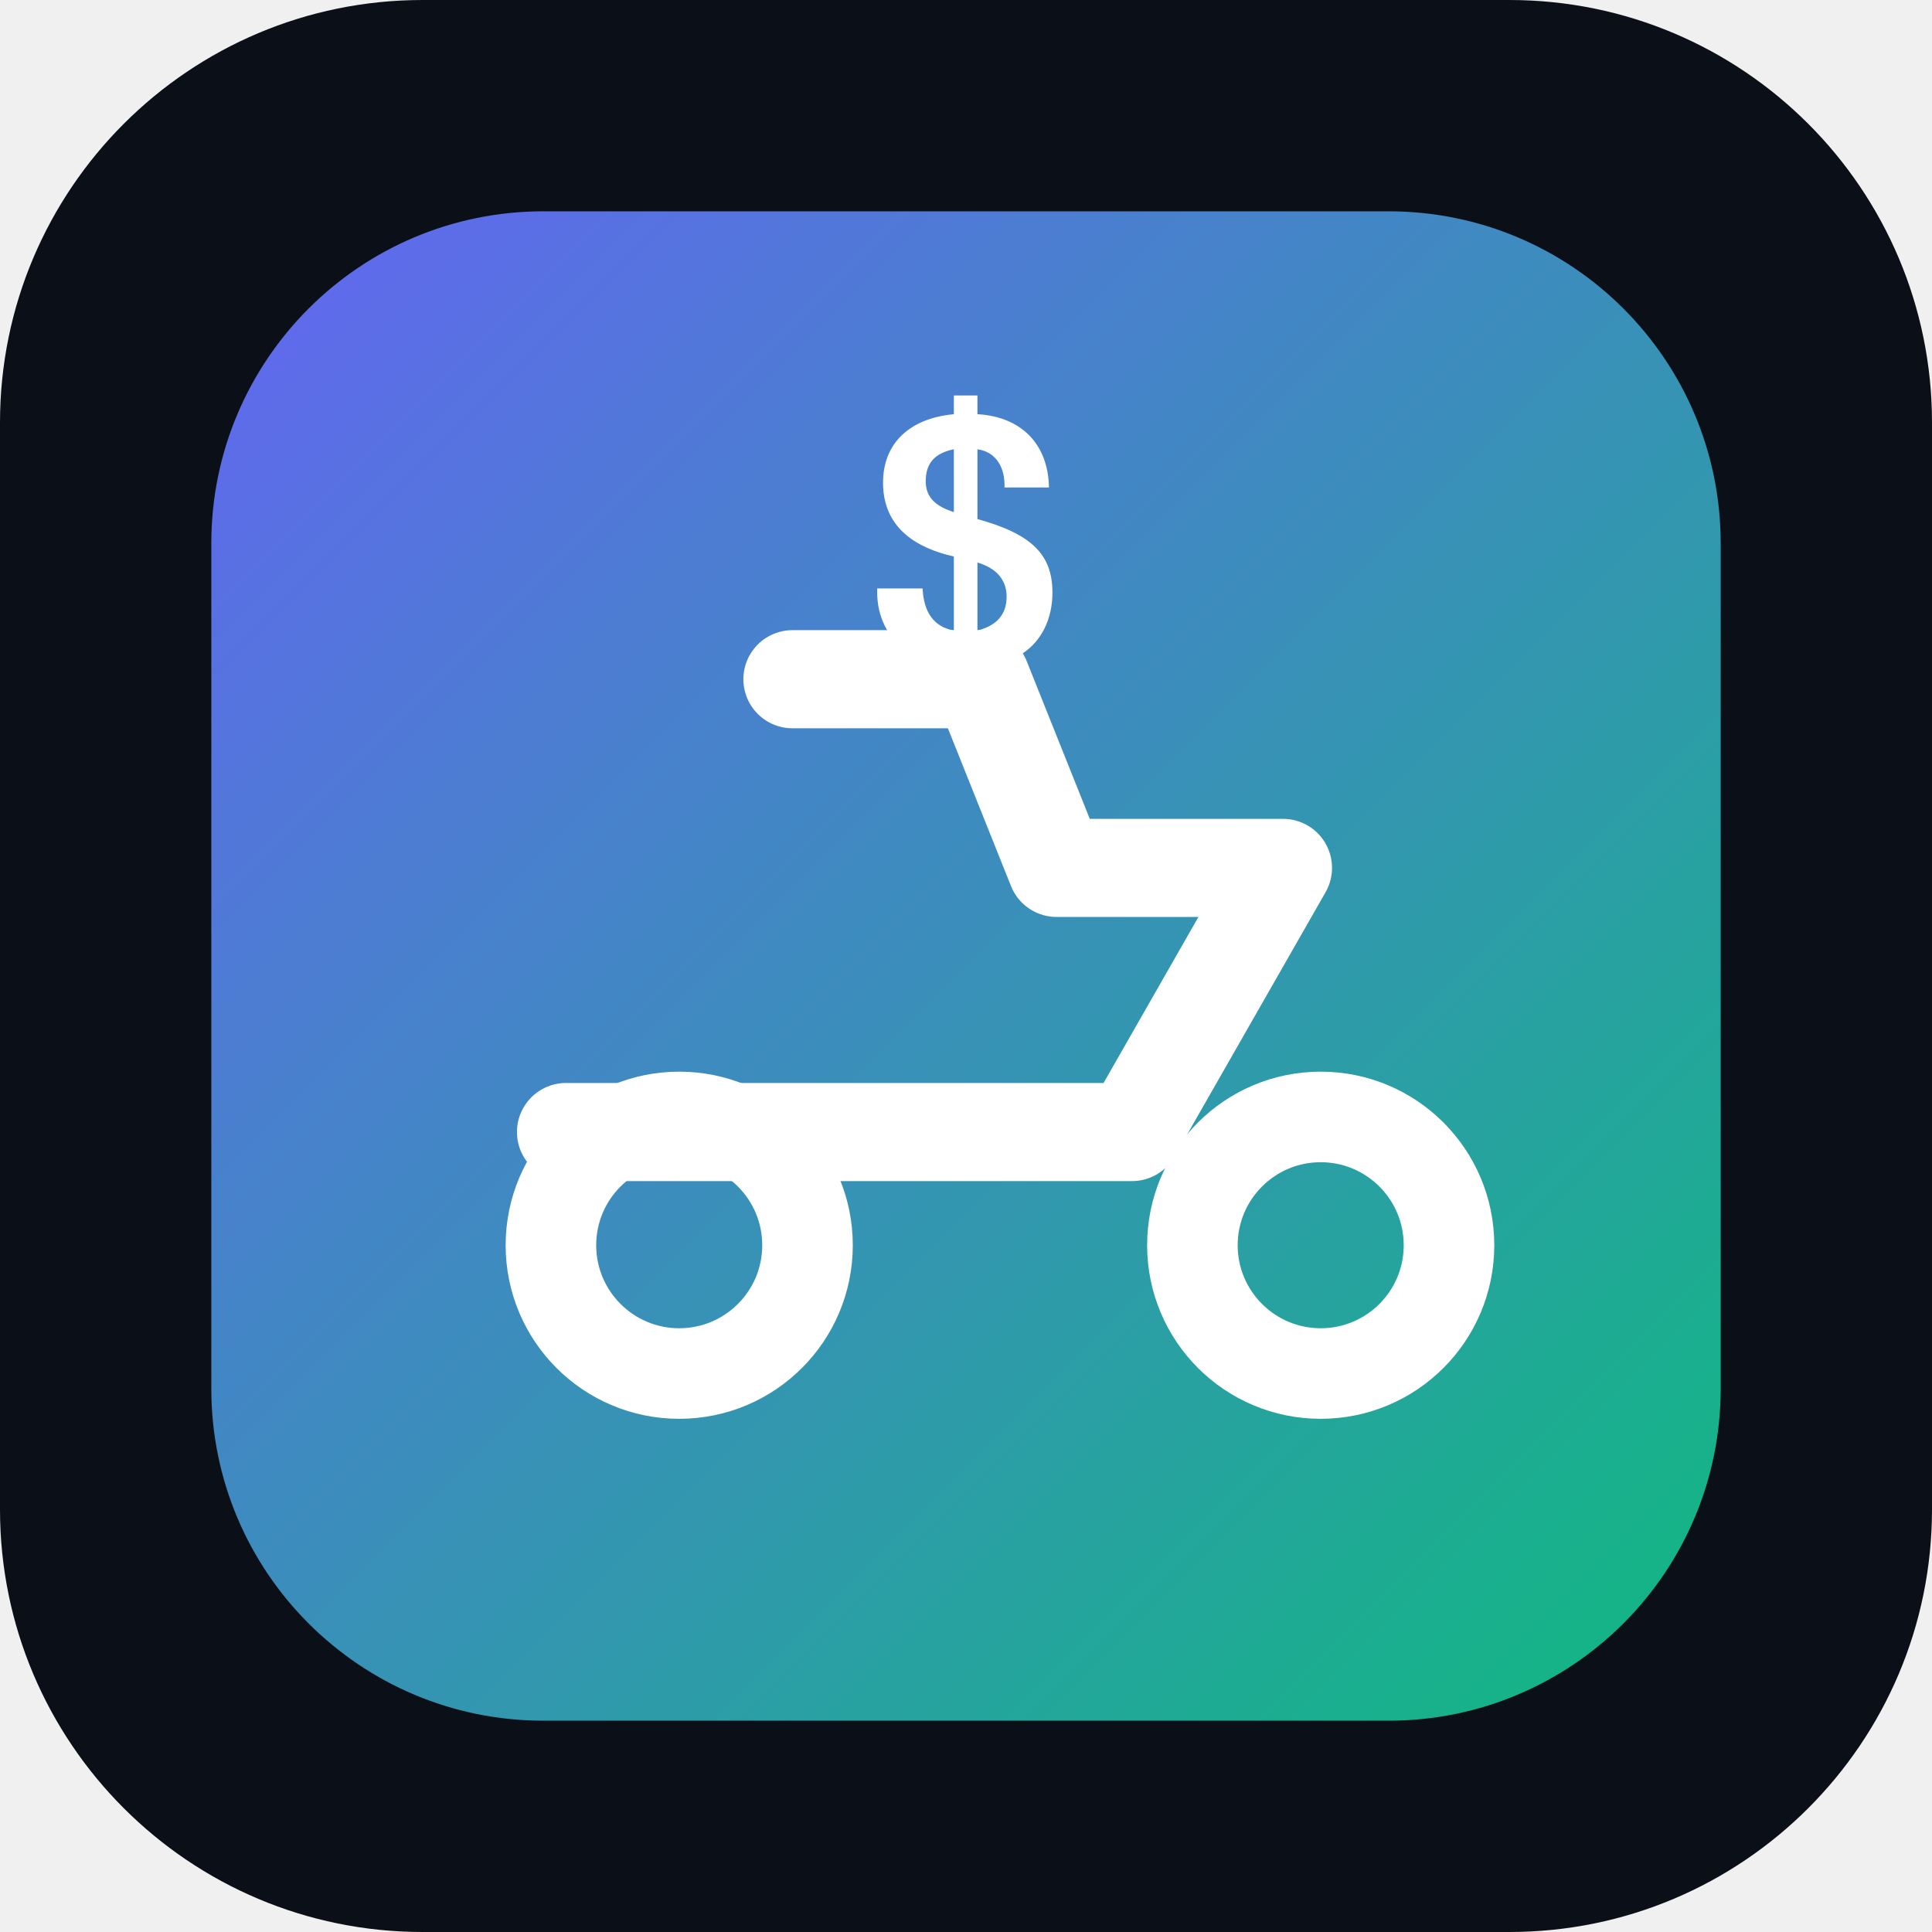
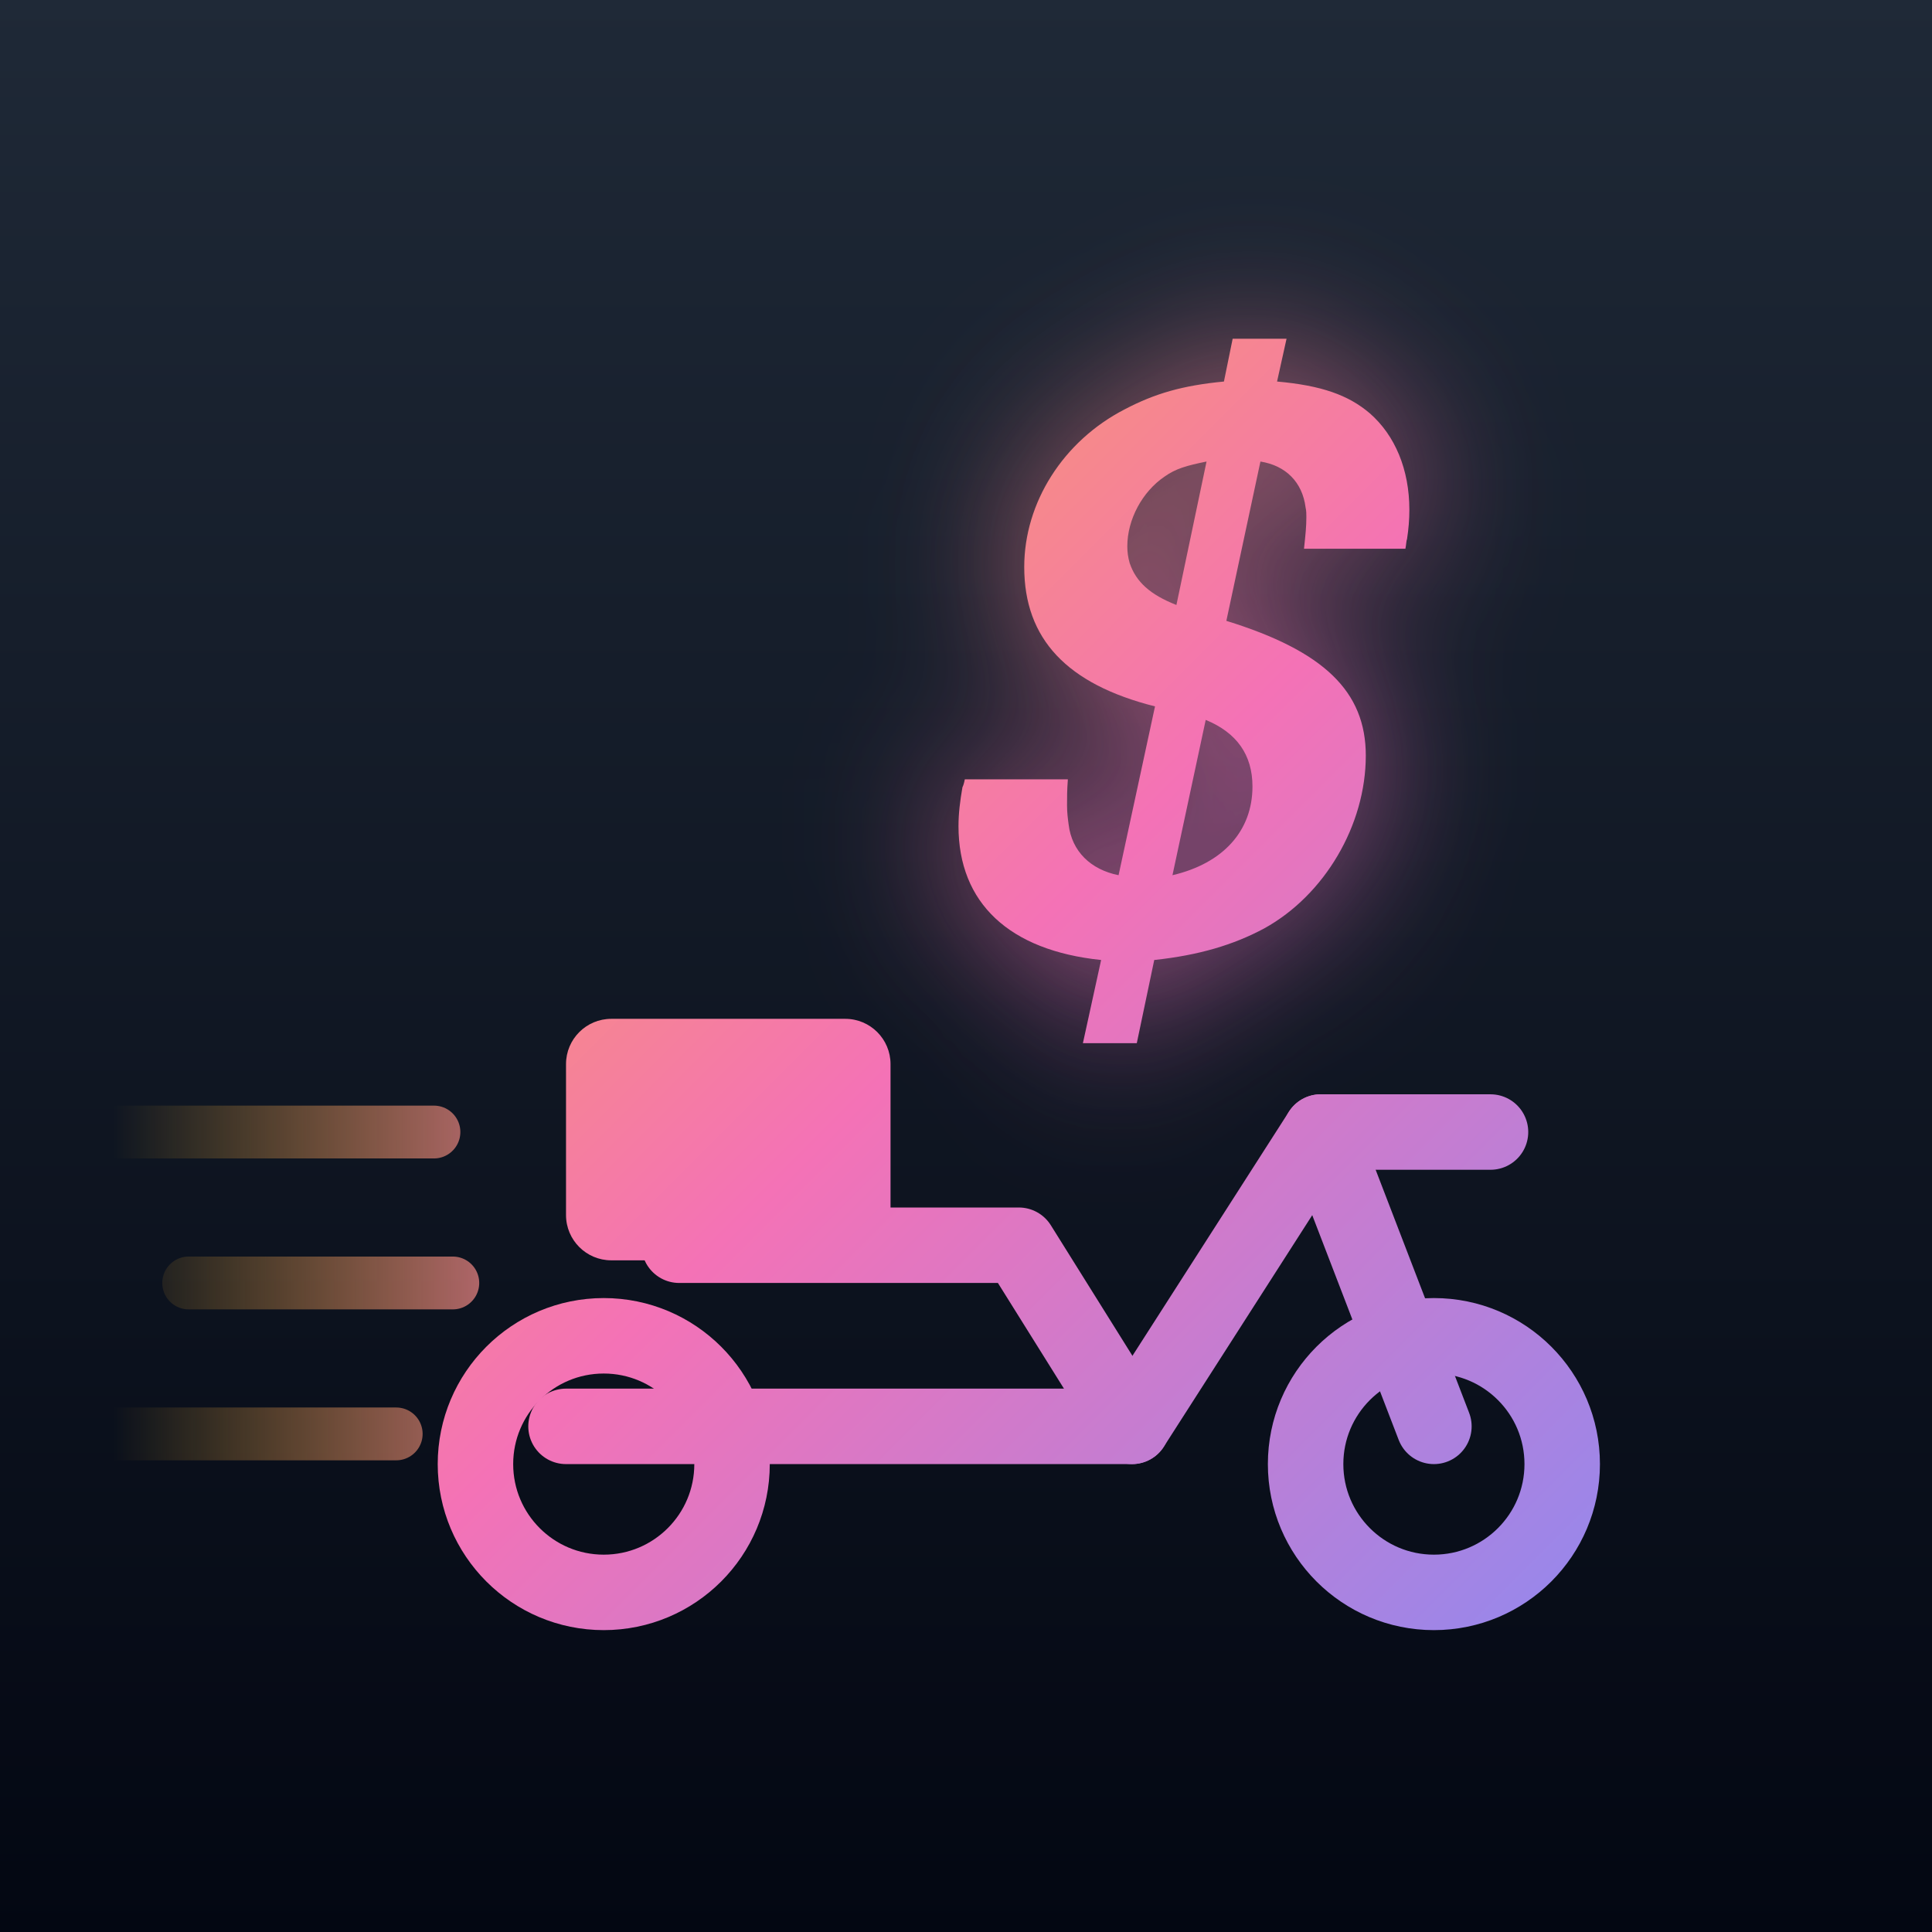
<svg xmlns="http://www.w3.org/2000/svg" viewBox="0 0 512 512">
  <defs>
-     <linearGradient id="g" x1="0" y1="0" x2="1" y2="1">
-       <stop offset="0" stop-color="#6366f1" />
-       <stop offset="1" stop-color="#10b981" />
+     <linearGradient id="c1" x1="0" y1="0" x2="0" y2="1">
+       <stop offset="0" stop-color="#1f2937" />
+       <stop offset="1" stop-color="#030712" />
    </linearGradient>
+     <linearGradient id="c2" gradientUnits="userSpaceOnUse" x1="60" y1="60" x2="460" y2="460">
+       <stop offset="0" stop-color="#fbbf24" />
+       <stop offset=".5" stop-color="#f472b6" />
+       <stop offset="1" stop-color="#818cf8" />
+     </linearGradient>
+     <linearGradient id="c4" gradientUnits="userSpaceOnUse" x1="30" y1="0" x2="170" y2="0">
+       <stop offset="0" stop-color="#fbbf24" stop-opacity="0" />
+       <stop offset="1" stop-color="#f472b6" />
+     </linearGradient>
+     <filter id="c3" x="-50%" y="-50%" width="200%" height="200%">
+       <feGaussianBlur stdDeviation="20" />
+     </filter>
  </defs>
-   <rect width="512" height="512" rx="112" fill="#0b0f17" />
-   <rect x="56" y="56" width="400" height="400" rx="88" fill="url(#g)" />
-   <path d="M150 300h150l40-70h-60l-20-50h-50" fill="none" stroke="#fff" stroke-width="26" stroke-linecap="round" stroke-linejoin="round" />
-   <circle cx="180" cy="330" r="34" fill="none" stroke="#fff" stroke-width="24" />
-   <circle cx="350" cy="330" r="34" fill="none" stroke="#fff" stroke-width="24" />
-   <text x="256" y="175" text-anchor="middle" font-family="Helvetica, Arial" font-weight="800" font-size="92" fill="#fff">$</text>
+   <rect width="512" height="512" fill="url(#c1)" />
+   <text x="300" y="250" text-anchor="middle" font-family="-apple-system, Helvetica, Arial" font-weight="900" font-style="italic" font-size="210" fill="url(#c2)" opacity=".7" filter="url(#c3)">$</text>
+   <text x="300" y="250" text-anchor="middle" font-family="-apple-system, Helvetica, Arial" font-weight="900" font-style="italic" font-size="210" fill="url(#c2)">$</text>
+   <g fill="none" stroke="url(#c2)" stroke-width="20" stroke-linecap="round" stroke-linejoin="round">
+     <path d="M150 378 H300 L350 300 H395" />
+     <path d="M350 300 L380 378" />
+     <path d="M180 330 H270 L300 378" />
+     <circle cx="160" cy="388" r="34" />
+     <circle cx="380" cy="388" r="34" />
+   </g>
+   <rect x="150" y="270" width="86" height="64" rx="12" fill="url(#c2)" />
+   <g stroke="url(#c4)" stroke-width="14" stroke-linecap="round">
+     <line x1="30" y1="300" x2="115" y2="300" />
+     <line x1="50" y1="340" x2="120" y2="340" />
+     <line x1="25" y1="380" x2="105" y2="380" />
+   </g>
</svg>
